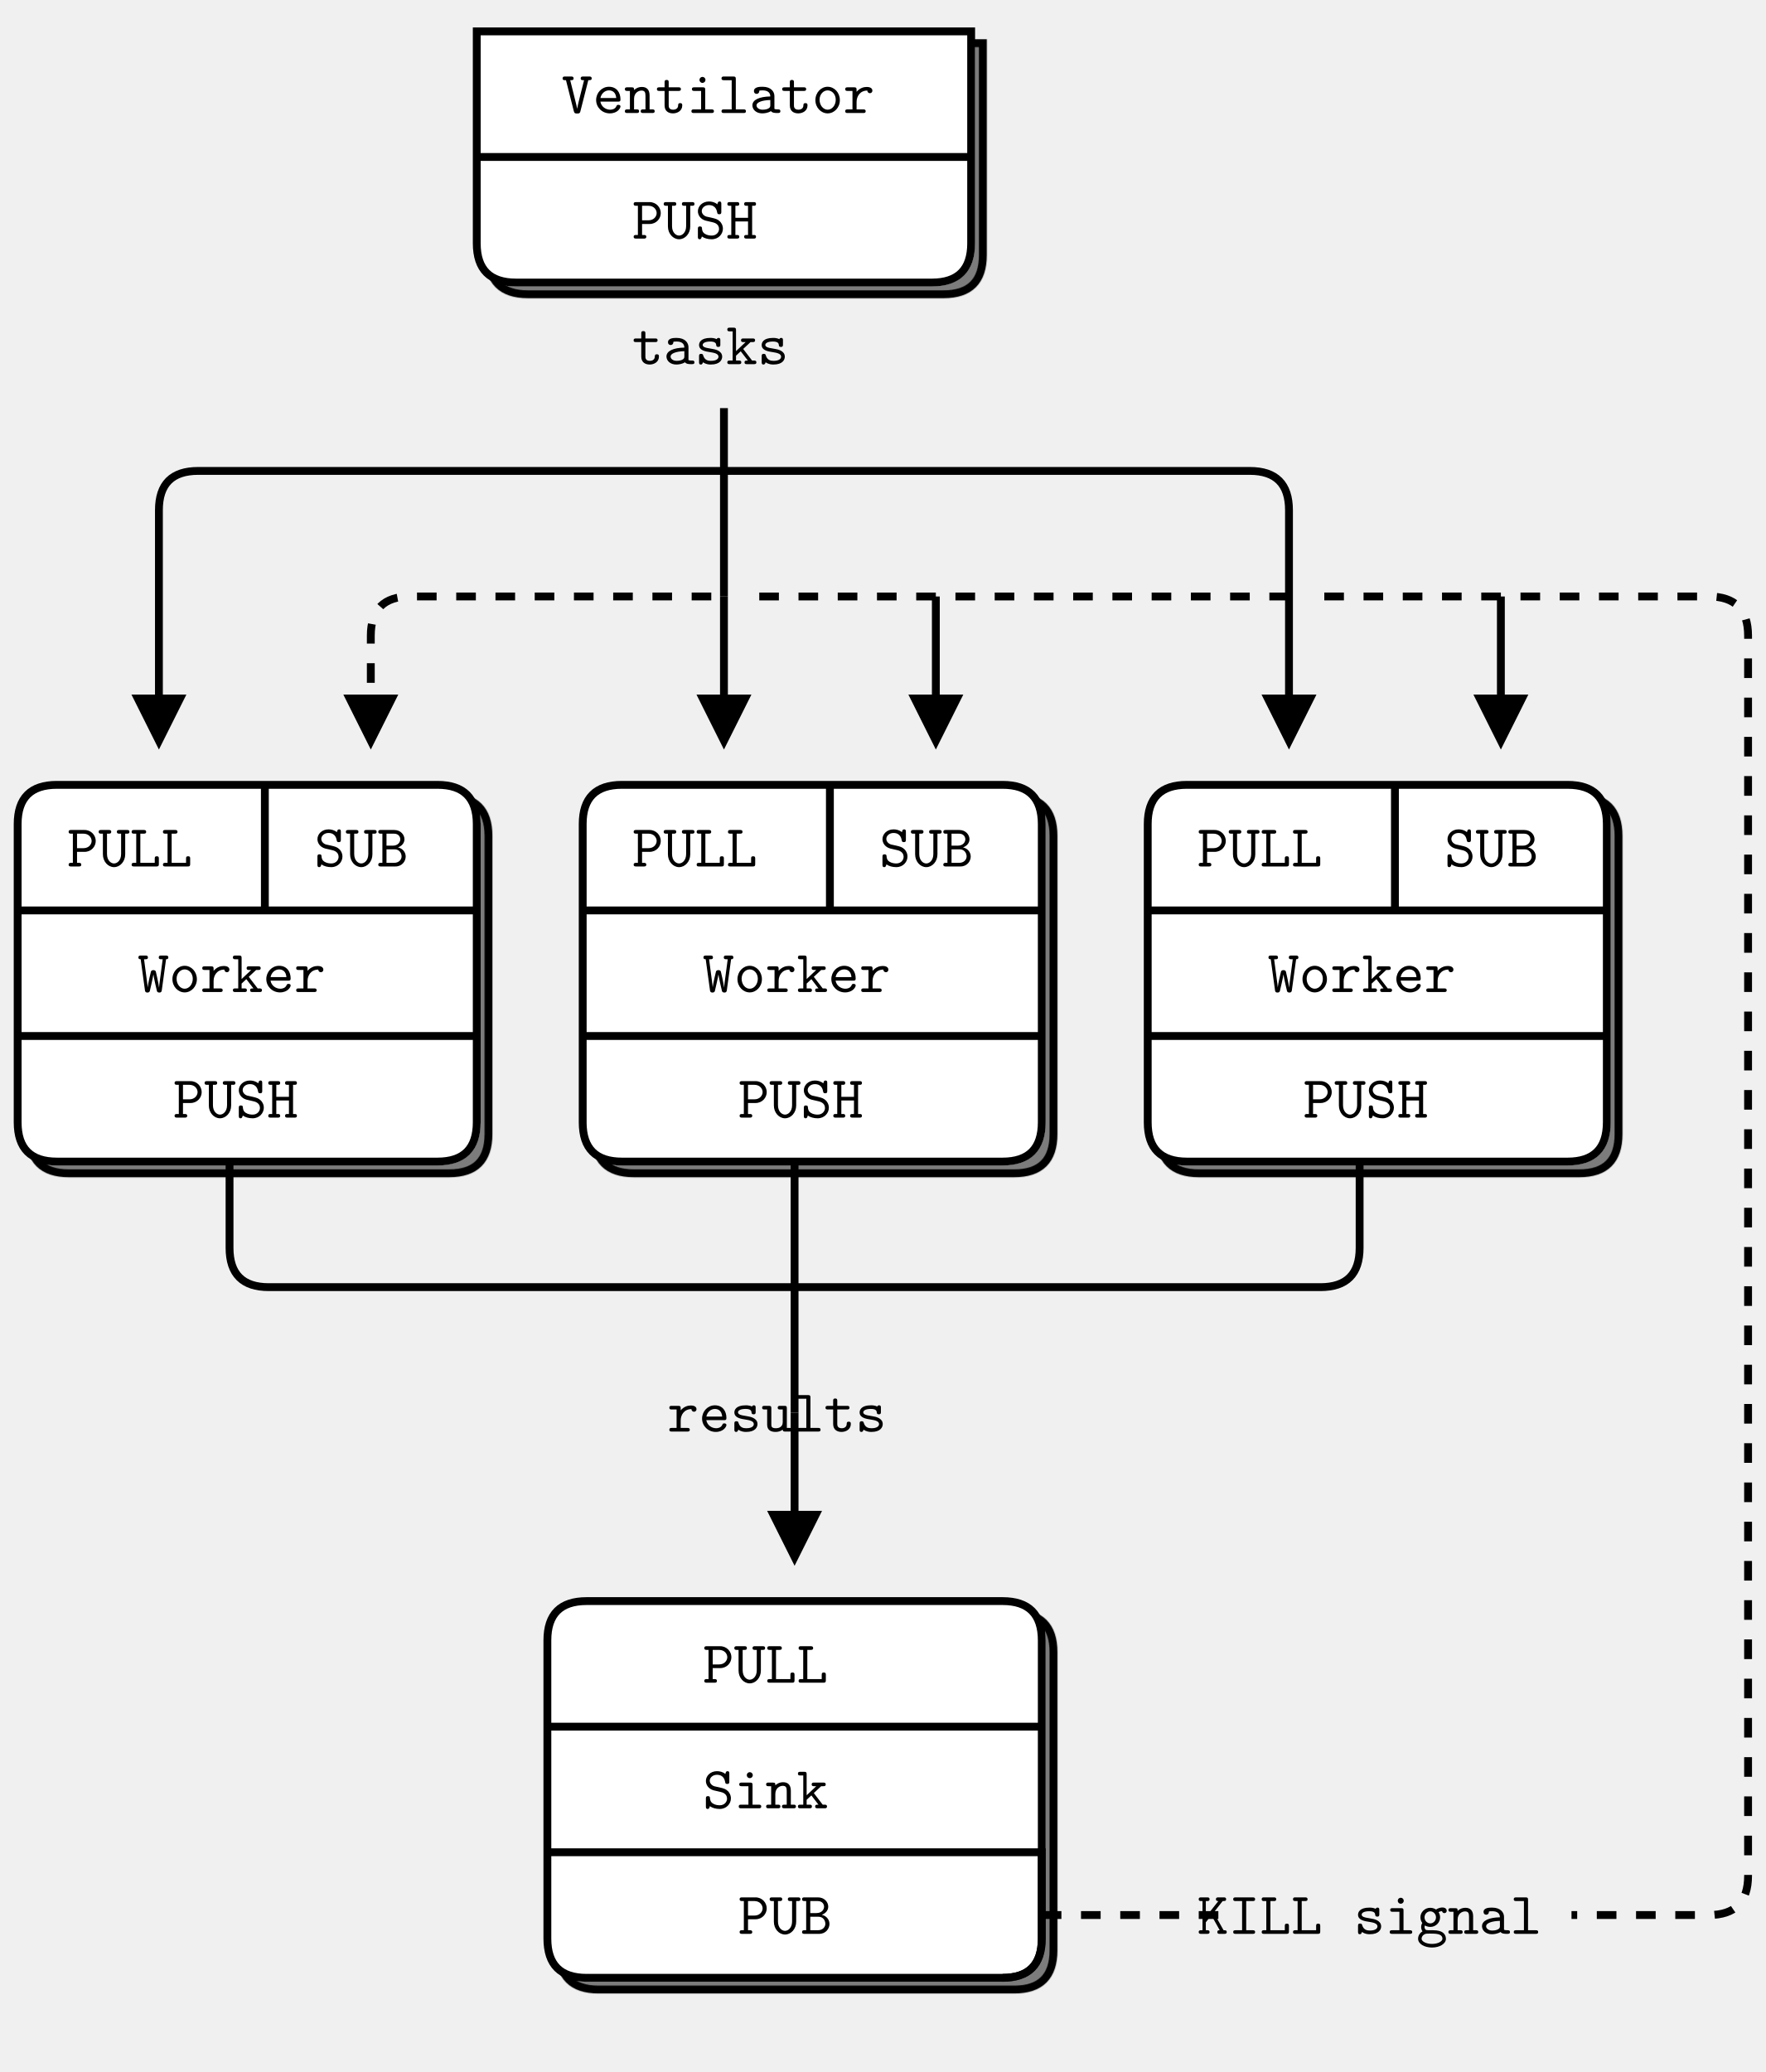
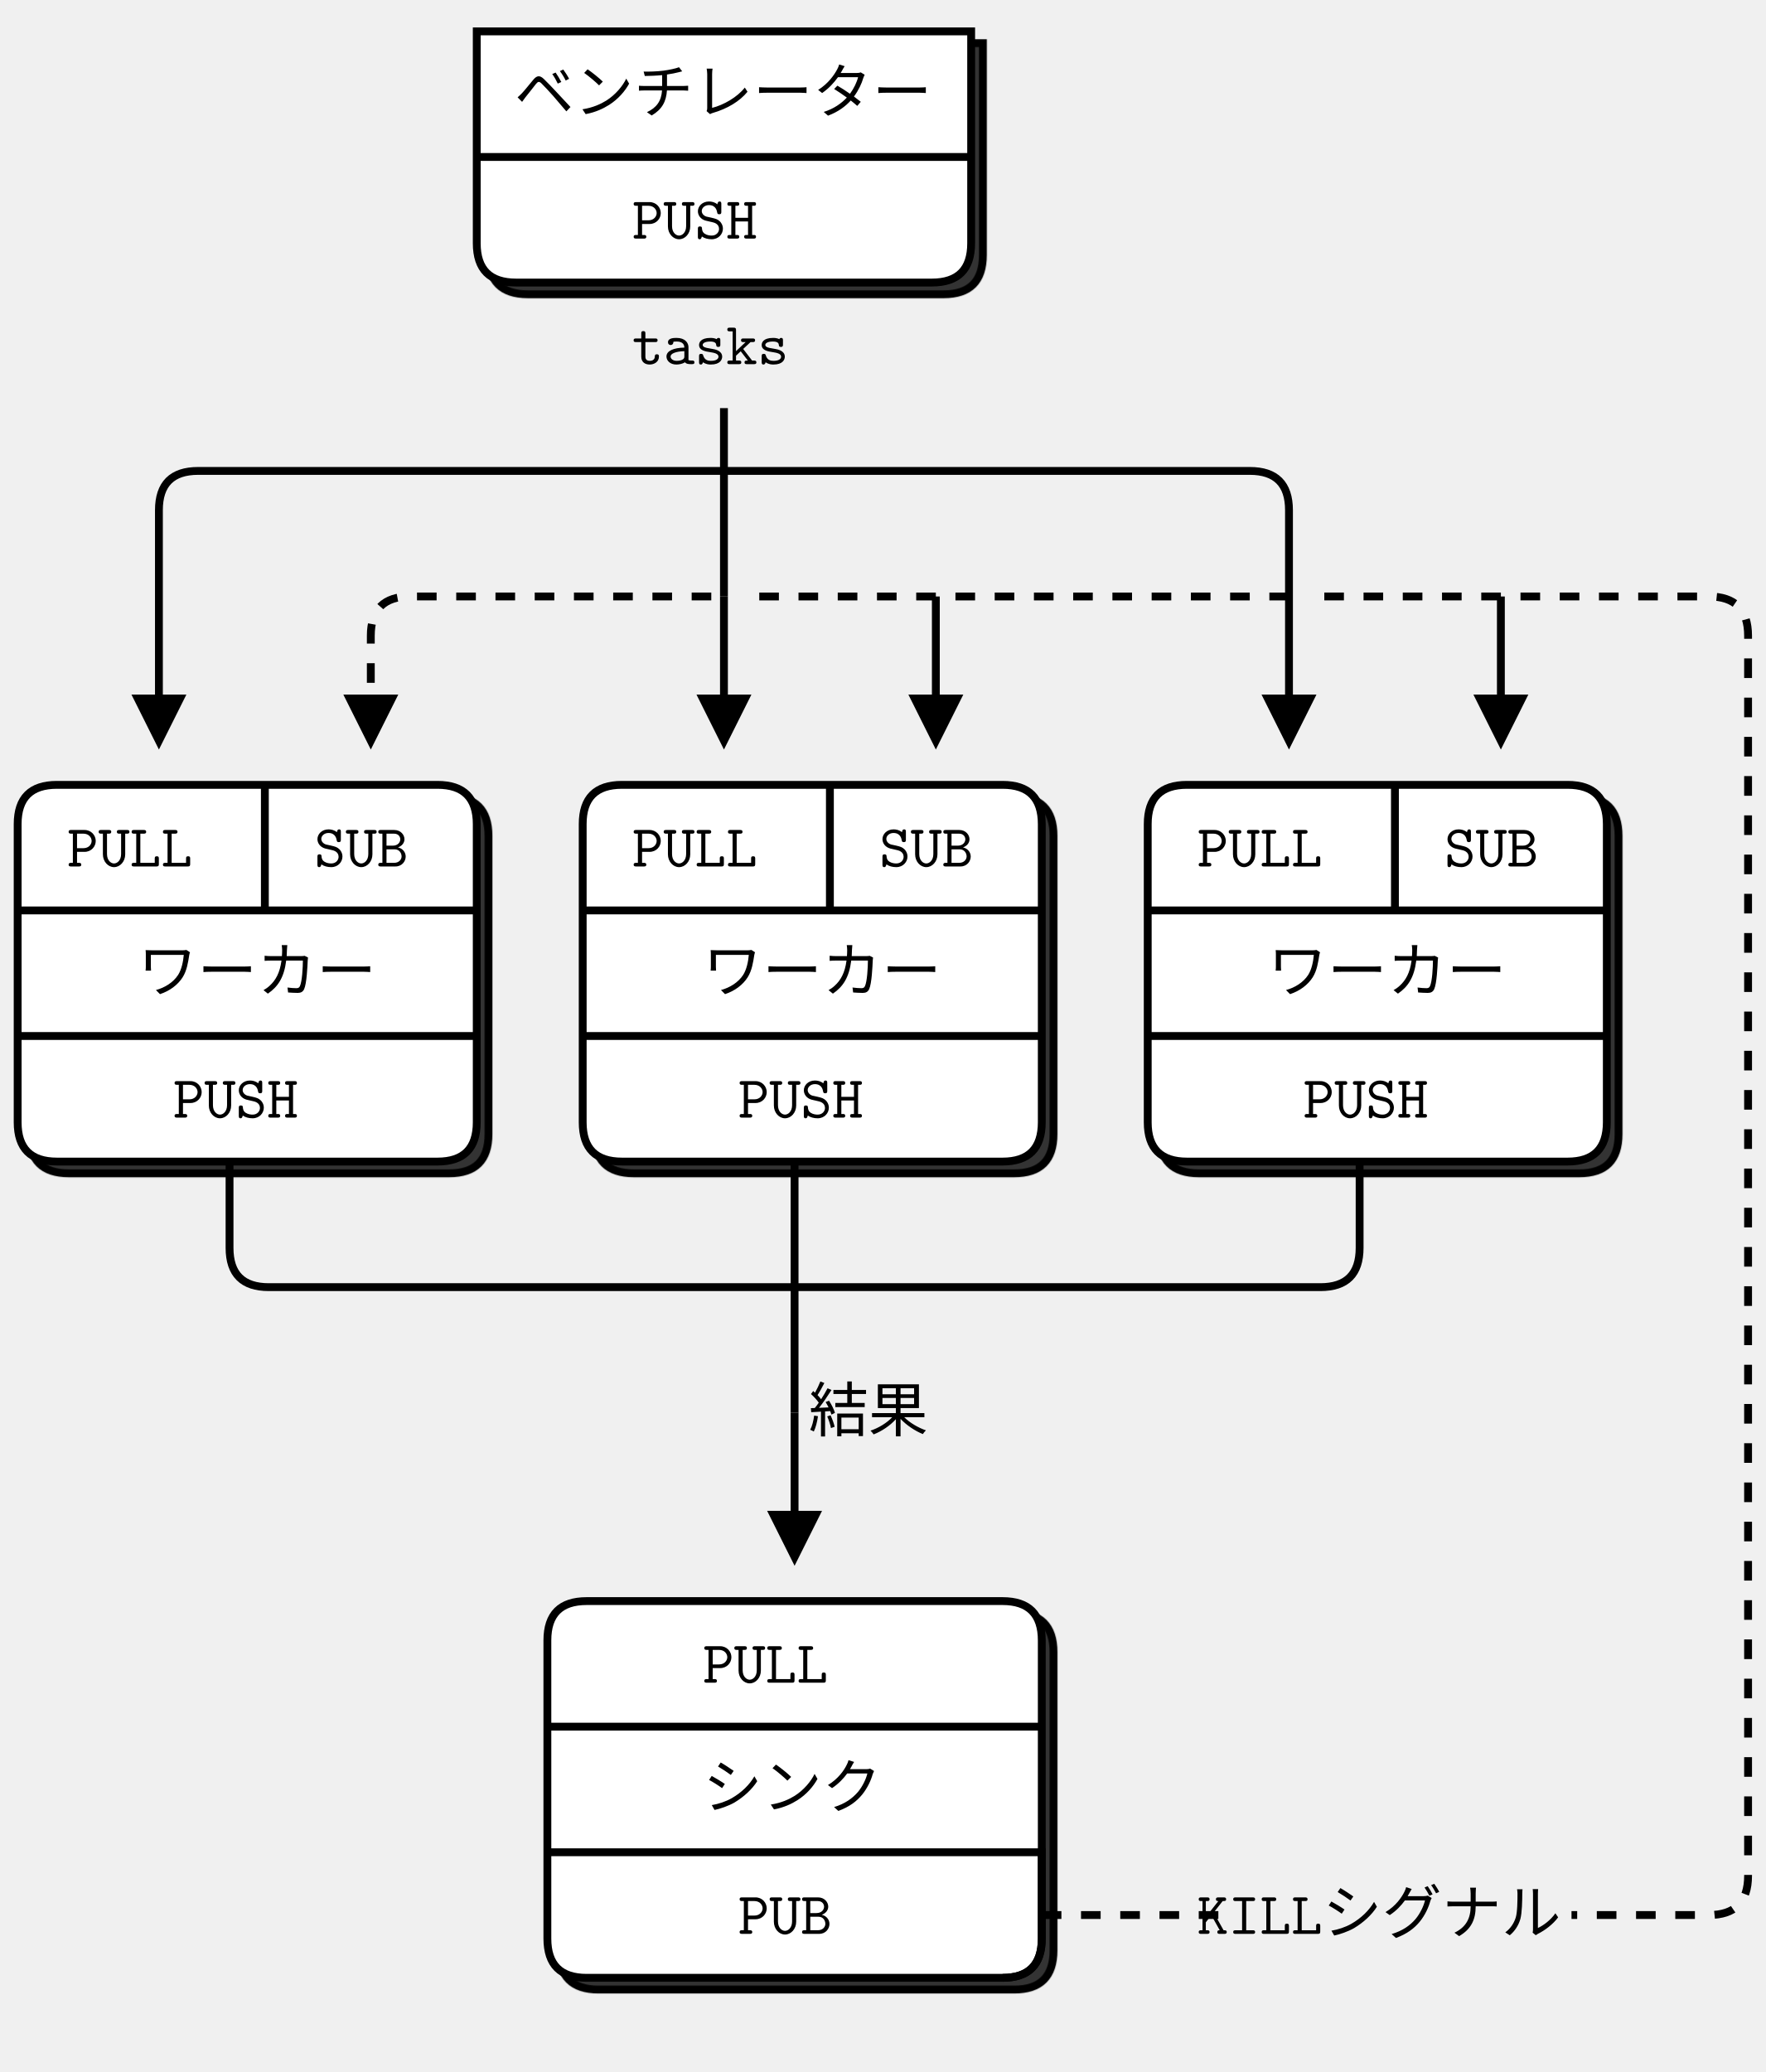
- <svg xmlns="http://www.w3.org/2000/svg" width="450px" height="528px" version="1.1">
-   <defs>
-     <filter id="dsFilter" width="150%" height="150%">
-       <feOffset result="offOut" in="SourceGraphic" dx="3" dy="3" />
-       <feColorMatrix result="matrixOut" in="offOut" type="matrix" values="0.2 0 0 0 0 0 0.2 0 0 0 0 0 0.2 0 0 0 0 0 1 0" />
-       <feBlend in="SourceGraphic" in2="matrixOut" mode="normal" />
+ <svg xmlns="http://www.w3.org/2000/svg" version="1.1" width="450" height="528" id="svg2">
+   <defs id="defs4">
+     <filter width="1.5" height="1.5" color-interpolation-filters="sRGB" id="dsFilter">
+       <feOffset id="feOffset7" dy="3" dx="3" in="SourceGraphic" result="offOut" />
+       <feColorMatrix id="feColorMatrix9" values="0.2 0 0 0 0 0 0.2 0 0 0 0 0 0.2 0 0 0 0 0 1 0" type="matrix" in="offOut" result="matrixOut" />
+       <feBlend in2="matrixOut" mode="normal" in="SourceGraphic" id="feBlend11" />
    </filter>
-     <marker id="iPointer" viewBox="0 0 10 10" refX="5" refY="5" markerUnits="strokeWidth" markerWidth="8" markerHeight="7" orient="auto">
-       <path d="M 10 0 L 10 10 L 0 5 z" />
+     <marker markerUnits="strokeWidth" refX="5" refY="5" markerWidth="8" markerHeight="7" orient="auto" viewBox="0 0 10 10" id="iPointer">
+       <path d="M 10,0 10,10 0,5 z" id="path14" />
    </marker>
-     <marker id="Pointer" viewBox="0 0 10 10" refX="5" refY="5" markerUnits="strokeWidth" markerWidth="8" markerHeight="7" orient="auto">
-       <path d="M 0 0 L 10 5 L 0 10 z" />
+     <marker markerUnits="strokeWidth" refX="5" refY="5" markerWidth="8" markerHeight="7" orient="auto" viewBox="0 0 10 10" id="Pointer">
+       <path d="M 0,0 10,5 0,10 z" id="path17" />
    </marker>
  </defs>
-   <g id="boxes" stroke="black" stroke-width="2" fill="none">
+   <g id="boxes" style="fill:none;stroke:#000000;stroke-width:2">
    <g id="group0">
-       <path id="path0" filter="url(#dsFilter)" fill="#fff" d="M 121.5 8 L 247.5 8 L 247.5 62 Q 247.5 72 237.5 72 L 131.5 72 Q 121.5 72 121.5 62 Z" />
-       <text x="143.1" y="28.8" id="text0" fill="#000" stroke="none" style="font-family:LMMono10,monospace;font-size:15.2px">Ventilator </text>
-       <text x="161.1" y="60.8" id="text0" fill="#000" stroke="none" style="font-family:LMMono10,monospace;font-size:15.2px">PUSH </text>
+       <path d="m 121.5,8 126,0 0,54 q 0,10 -10,10 l -106,0 q -10,0 -10,-10 z" id="path0" style="fill:#ffffff;filter:url(#dsFilter)" />
+       <text x="131.1" y="28.8" id="text0" style="font-size:15.2px;fill:#000000;stroke:none;font-family:'LMMono10, monospace'">ベンチレーター</text>
+       <text x="161.1" y="60.8" id="text23" style="font-size:15.2px;fill:#000000;stroke:none;font-family:'LMMono10, monospace'">PUSH</text>
    </g>
    <g id="group14">
-       <path id="path14" filter="url(#dsFilter)" fill="#fff" d="M 4.5 210 Q 4.5 200 14.5 200 L 111.5 200 Q 121.5 200 121.5 210 L 121.5 286 Q 121.5 296 111.5 296 L 14.5 296 Q 4.5 296 4.5 286 Z" />
-       <text x="17.1" y="220.8" id="text14" fill="#000" stroke="none" style="font-family:LMMono10,monospace;font-size:15.2px">PULL </text>
-       <text x="80.1" y="220.8" id="text14" fill="#000" stroke="none" style="font-family:LMMono10,monospace;font-size:15.2px">SUB </text>
-       <text x="35.1" y="252.8" id="text14" fill="#000" stroke="none" style="font-family:LMMono10,monospace;font-size:15.2px">Worker </text>
-       <text x="44.1" y="284.8" id="text14" fill="#000" stroke="none" style="font-family:LMMono10,monospace;font-size:15.2px">PUSH </text>
+       <path d="m 4.5,210 q 0,-10 10,-10 l 97,0 q 10,0 10,10 l 0,76 q 0,10 -10,10 l -97,0 q -10,0 -10,-10 z" id="path26" style="fill:#ffffff;filter:url(#dsFilter)" />
+       <text x="17.1" y="220.8" id="text14" style="font-size:15.2px;fill:#000000;stroke:none;font-family:'LMMono10, monospace'">PULL</text>
+       <text x="80.1" y="220.8" id="text29" style="font-size:15.2px;fill:#000000;stroke:none;font-family:'LMMono10, monospace'">SUB</text>
+       <text x="35.1" y="252.8" id="text31" style="font-size:15.2px;fill:#000000;stroke:none;font-family:'LMMono10, monospace'">ワーカー</text>
+       <text x="44.1" y="284.8" id="text33" style="font-size:15.2px;fill:#000000;stroke:none;font-family:'LMMono10, monospace'">PUSH</text>
    </g>
    <g id="group17">
-       <path id="path17" filter="url(#dsFilter)" fill="#fff" d="M 148.5 210 Q 148.5 200 158.5 200 L 255.5 200 Q 265.5 200 265.5 210 L 265.5 286 Q 265.5 296 255.5 296 L 158.5 296 Q 148.5 296 148.5 286 Z" />
-       <text x="161.1" y="220.8" id="text17" fill="#000" stroke="none" style="font-family:LMMono10,monospace;font-size:15.2px">PULL </text>
-       <text x="224.1" y="220.8" id="text17" fill="#000" stroke="none" style="font-family:LMMono10,monospace;font-size:15.2px">SUB </text>
-       <text x="179.1" y="252.8" id="text17" fill="#000" stroke="none" style="font-family:LMMono10,monospace;font-size:15.2px">Worker </text>
-       <text x="188.1" y="284.8" id="text17" fill="#000" stroke="none" style="font-family:LMMono10,monospace;font-size:15.2px">PUSH </text>
+       <path d="m 148.5,210 q 0,-10 10,-10 l 97,0 q 10,0 10,10 l 0,76 q 0,10 -10,10 l -97,0 q -10,0 -10,-10 z" id="path36" style="fill:#ffffff;filter:url(#dsFilter)" />
+       <text x="161.1" y="220.8" id="text17" style="font-size:15.2px;fill:#000000;stroke:none;font-family:'LMMono10, monospace'">PULL</text>
+       <text x="224.1" y="220.8" id="text39" style="font-size:15.2px;fill:#000000;stroke:none;font-family:'LMMono10, monospace'">SUB</text>
+       <text x="179.1" y="252.8" id="text41" style="font-size:15.2px;fill:#000000;stroke:none;font-family:'LMMono10, monospace'">ワーカー</text>
+       <text x="188.1" y="284.8" id="text43" style="font-size:15.2px;fill:#000000;stroke:none;font-family:'LMMono10, monospace'">PUSH</text>
    </g>
    <g id="group20">
-       <path id="path20" filter="url(#dsFilter)" fill="#fff" d="M 292.5 210 Q 292.5 200 302.5 200 L 399.5 200 Q 409.5 200 409.5 210 L 409.5 286 Q 409.5 296 399.5 296 L 302.5 296 Q 292.5 296 292.5 286 Z" />
-       <text x="305.1" y="220.8" id="text20" fill="#000" stroke="none" style="font-family:LMMono10,monospace;font-size:15.2px">PULL </text>
-       <text x="368.1" y="220.8" id="text20" fill="#000" stroke="none" style="font-family:LMMono10,monospace;font-size:15.2px">SUB </text>
-       <text x="323.1" y="252.8" id="text20" fill="#000" stroke="none" style="font-family:LMMono10,monospace;font-size:15.2px">Worker </text>
-       <text x="332.1" y="284.8" id="text20" fill="#000" stroke="none" style="font-family:LMMono10,monospace;font-size:15.2px">PUSH </text>
+       <path d="m 292.5,210 q 0,-10 10,-10 l 97,0 q 10,0 10,10 l 0,76 q 0,10 -10,10 l -97,0 q -10,0 -10,-10 z" id="path20" style="fill:#ffffff;filter:url(#dsFilter)" />
+       <text x="305.1" y="220.8" id="text20" style="font-size:15.2px;fill:#000000;stroke:none;font-family:'LMMono10, monospace'">PULL</text>
+       <text x="368.1" y="220.8" id="text48" style="font-size:15.2px;fill:#000000;stroke:none;font-family:'LMMono10, monospace'">SUB</text>
+       <text x="323.1" y="252.8" id="text50" style="font-size:15.2px;fill:#000000;stroke:none;font-family:'LMMono10, monospace'">ワーカー</text>
+       <text x="332.1" y="284.8" id="text52" style="font-size:15.2px;fill:#000000;stroke:none;font-family:'LMMono10, monospace'">PUSH</text>
    </g>
    <g id="group50">
-       <path id="path50" filter="url(#dsFilter)" fill="#fff" d="M 139.5 418 Q 139.5 408 149.5 408 L 255.5 408 Q 265.5 408 265.5 418 L 265.5 494 Q 265.5 504 255.5 504 L 149.5 504 Q 139.5 504 139.5 494 Z" />
-       <text x="179.1" y="428.8" id="text50" fill="#000" stroke="none" style="font-family:LMMono10,monospace;font-size:15.2px">PULL </text>
-       <text x="179.1" y="460.8" id="text50" fill="#000" stroke="none" style="font-family:LMMono10,monospace;font-size:15.2px">Sink </text>
-       <text x="188.1" y="492.8" id="text50" fill="#000" stroke="none" style="font-family:LMMono10,monospace;font-size:15.2px">PUB </text>
+       <path d="m 139.5,418 q 0,-10 10,-10 l 106,0 q 10,0 10,10 l 0,76 q 0,10 -10,10 l -106,0 q -10,0 -10,-10 z" id="path50" style="fill:#ffffff;filter:url(#dsFilter)" />
+       <text x="179.1" y="428.8" id="text56" style="font-size:15.2px;fill:#000000;stroke:none;font-family:'LMMono10, monospace'">PULL</text>
+       <text x="179.1" y="460.8" id="text58" style="font-size:15.2px;fill:#000000;stroke:none;font-family:'LMMono10, monospace'">シンク</text>
+       <text x="188.1" y="492.8" id="text60" style="font-size:15.2px;fill:#000000;stroke:none;font-family:'LMMono10, monospace'">PUB</text>
    </g>
  </g>
-   <g id="lines" stroke="black" stroke-width="2" fill="none">
+   <g id="lines" style="fill:none;stroke:#000000;stroke-width:2">
    <g id="group74">
-       <path id="path74" d="M 4.5 232 L 67.5 232 L 121.5 232 " />
+       <path d="m 4.5,232 63,0 54,0" id="path74" />
    </g>
    <g id="group77">
-       <path id="path77" d="M 4.5 264 L 121.5 264 " />
+       <path d="m 4.5,264 117,0" id="path77" />
    </g>
    <g id="group205">
-       <path id="path205" marker-start="url(#iPointer)" marker-end="url(#Pointer)" d="M 40.5 184 L 40.5 130 Q 40.5 120 50.5 120 L 184.5 120 L 318.5 120 Q 328.5 120 328.5 130 L 328.5 184 " />
+       <path d="m 40.5,184 0,-54 q 0,-10 10,-10 l 134,0 134,0 q 10,0 10,10 l 0,54" id="path205" style="marker-start:url(#iPointer);marker-end:url(#Pointer)" />
    </g>
    <g id="group278">
-       <path id="path278" d="M 58.5 296 L 58.5 318 Q 58.5 328 68.5 328 L 202.5 328 L 336.5 328 Q 346.5 328 346.5 318 L 346.5 296 " />
+       <path d="m 58.5,296 0,22 q 0,10 10,10 l 134,0 134,0 q 10,0 10,-10 l 0,-22" id="path278" />
    </g>
    <g id="group306">
-       <path id="path306" d="M 67.5 200 L 67.5 232 " />
+       <path d="m 67.5,200 0,32" id="path306" />
    </g>
    <g id="group405">
-       <path id="path405" stroke-dasharray="5 5" marker-start="url(#iPointer)" d="M 94.5 184 L 94.5 162 Q 94.5 152 104.5 152 L 184.5 152 " />
+       <path d="m 94.5,184 0,-22 q 0,-10 10,-10 l 80,0" id="path405" style="stroke-dasharray:5, 5;marker-start:url(#iPointer)" />
    </g>
    <g id="group495">
-       <path id="path495" d="M 121.5 40 L 247.5 40 " />
+       <path d="m 121.5,40 126,0" id="path495" />
    </g>
    <g id="group587">
-       <path id="path587" d="M 139.5 440 L 265.5 440 " />
+       <path d="m 139.5,440 126,0" id="path587" />
    </g>
    <g id="group590">
-       <path id="path590" d="M 139.5 472 L 265.5 472 L 265.5 488 L 265.5 494 Q 265.5 504 255.5 504 " />
+       <path d="m 139.5,472 126,0 0,16 0,6 q 0,10 -10,10" id="path590" />
    </g>
    <g id="group609">
-       <path id="path609" d="M 148.5 232 L 211.5 232 L 265.5 232 " />
+       <path d="m 148.5,232 63,0 54,0" id="path609" />
    </g>
    <g id="group612">
-       <path id="path612" d="M 148.5 264 L 265.5 264 " />
+       <path d="m 148.5,264 117,0" id="path612" />
    </g>
    <g id="group735">
-       <path id="path735" d="M 184.5 104 L 184.5 120 L 184.5 152 " />
+       <path d="m 184.5,104 0,16 0,32" id="path735" />
    </g>
    <g id="group740">
-       <path id="path740" marker-start="url(#iPointer)" d="M 184.5 184 L 184.5 152 " />
+       <path d="m 184.5,184 0,-32" id="path740" style="marker-start:url(#iPointer)" />
    </g>
    <g id="group771">
-       <path id="path771" stroke-dasharray="5 5" d="M 193.5 152 L 238.5 152 L 328.5 152 " />
+       <path d="m 193.5,152 45,0 90,0" id="path771" style="stroke-dasharray:5, 5" />
    </g>
    <g id="group813">
-       <path id="path813" d="M 202.5 296 L 202.5 328 L 202.5 360 " />
+       <path d="m 202.5,296 0,32 0,32" id="path813" />
    </g>
    <g id="group820">
-       <path id="path820" marker-start="url(#iPointer)" d="M 202.5 392 L 202.5 360 " />
+       <path d="m 202.5,392 0,-32" id="path820" style="marker-start:url(#iPointer)" />
    </g>
    <g id="group841">
-       <path id="path841" d="M 211.5 200 L 211.5 232 " />
+       <path d="m 211.5,200 0,32" id="path841" />
    </g>
    <g id="group938">
-       <path id="path938" marker-end="url(#Pointer)" d="M 238.5 152 L 238.5 184 " />
+       <path d="m 238.5,152 0,32" id="path938" style="marker-end:url(#Pointer)" />
    </g>
    <g id="group1059">
-       <path id="path1059" stroke-dasharray="5 5" d="M 265.5 488 L 310.5 488 " />
+       <path d="m 265.5,488 45,0" id="path1059" style="stroke-dasharray:5, 5" />
    </g>
    <g id="group1143">
-       <path id="path1143" d="M 292.5 232 L 355.5 232 L 409.5 232 " />
+       <path d="m 292.5,232 63,0 54,0" id="path1143" />
    </g>
    <g id="group1146">
-       <path id="path1146" d="M 292.5 264 L 409.5 264 " />
+       <path d="m 292.5,264 117,0" id="path1146" />
    </g>
    <g id="group1305">
-       <path id="path1305" stroke-dasharray="5 5" d="M 337.5 152 L 382.5 152 L 435.5 152 Q 445.5 152 445.5 162 L 445.5 478 Q 445.5 488 435.5 488 L 400.5 488 " />
+       <path d="m 337.5,152 45,0 53,0 q 10,0 10,10 l 0,316 q 0,10 -10,10 l -35,0" id="path1305" style="stroke-dasharray:5, 5" />
    </g>
    <g id="group1374">
-       <path id="path1374" d="M 355.5 200 L 355.5 232 " />
+       <path d="m 355.5,200 0,32" id="path1374" />
    </g>
    <g id="group1471">
-       <path id="path1471" marker-end="url(#Pointer)" d="M 382.5 152 L 382.5 184 " />
+       <path d="m 382.5,152 0,32" id="path1471" style="marker-end:url(#Pointer)" />
    </g>
  </g>
-   <g id="text" fill="black" style="font-family:LMMono10,monospace;font-size:15.2px">
-     <text x="161.1" y="92.8" id="text2" fill="#000">tasks</text>
-     <text x="170.1" y="364.8" id="text15" fill="#000">results </text>
-     <text x="305.1" y="492.8" id="text19" fill="#000">KILL signal </text>
+   <g id="text" style="font-size:15.2px;fill:#000000;font-family:'LMMono10, monospace'">
+     <text x="161.1" y="92.8" id="text2" style="fill:#000000">tasks</text>
+     <text x="206.1" y="364.8" id="text15" style="fill:#000000">結果</text>
+     <text x="305.1" y="492.8" id="text19" style="fill:#000000">KILLシグナル</text>
  </g>
</svg>
